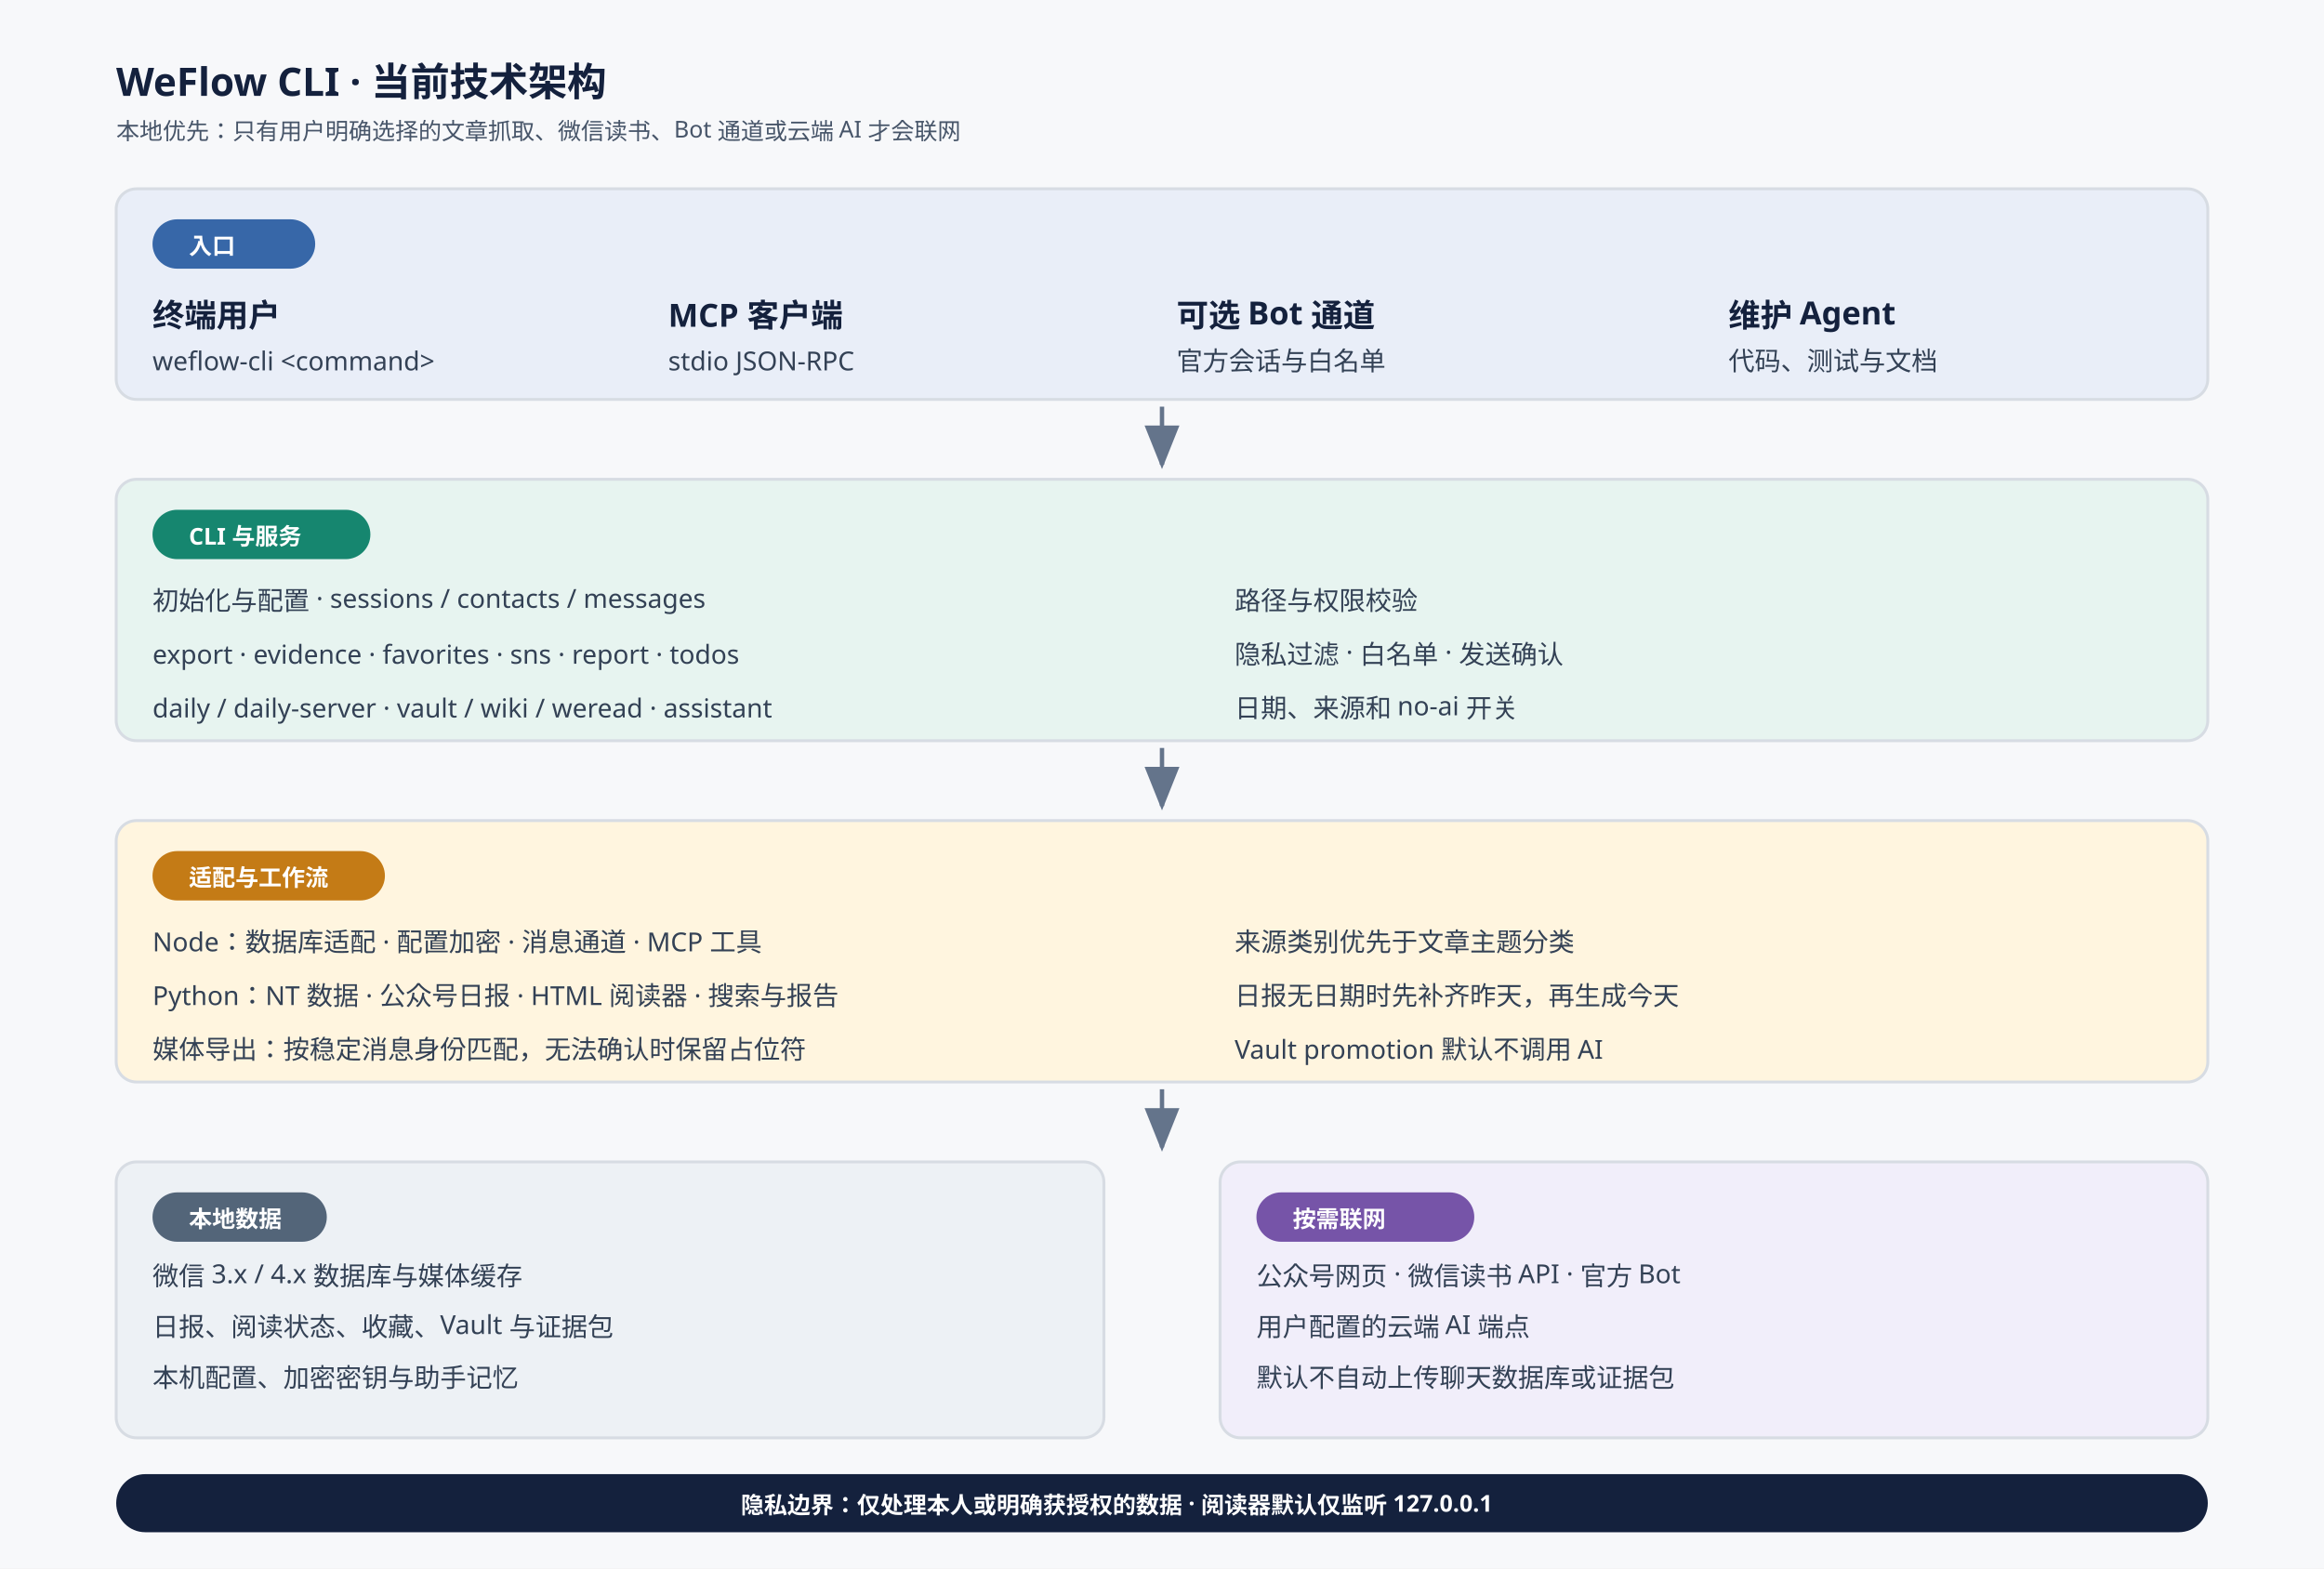
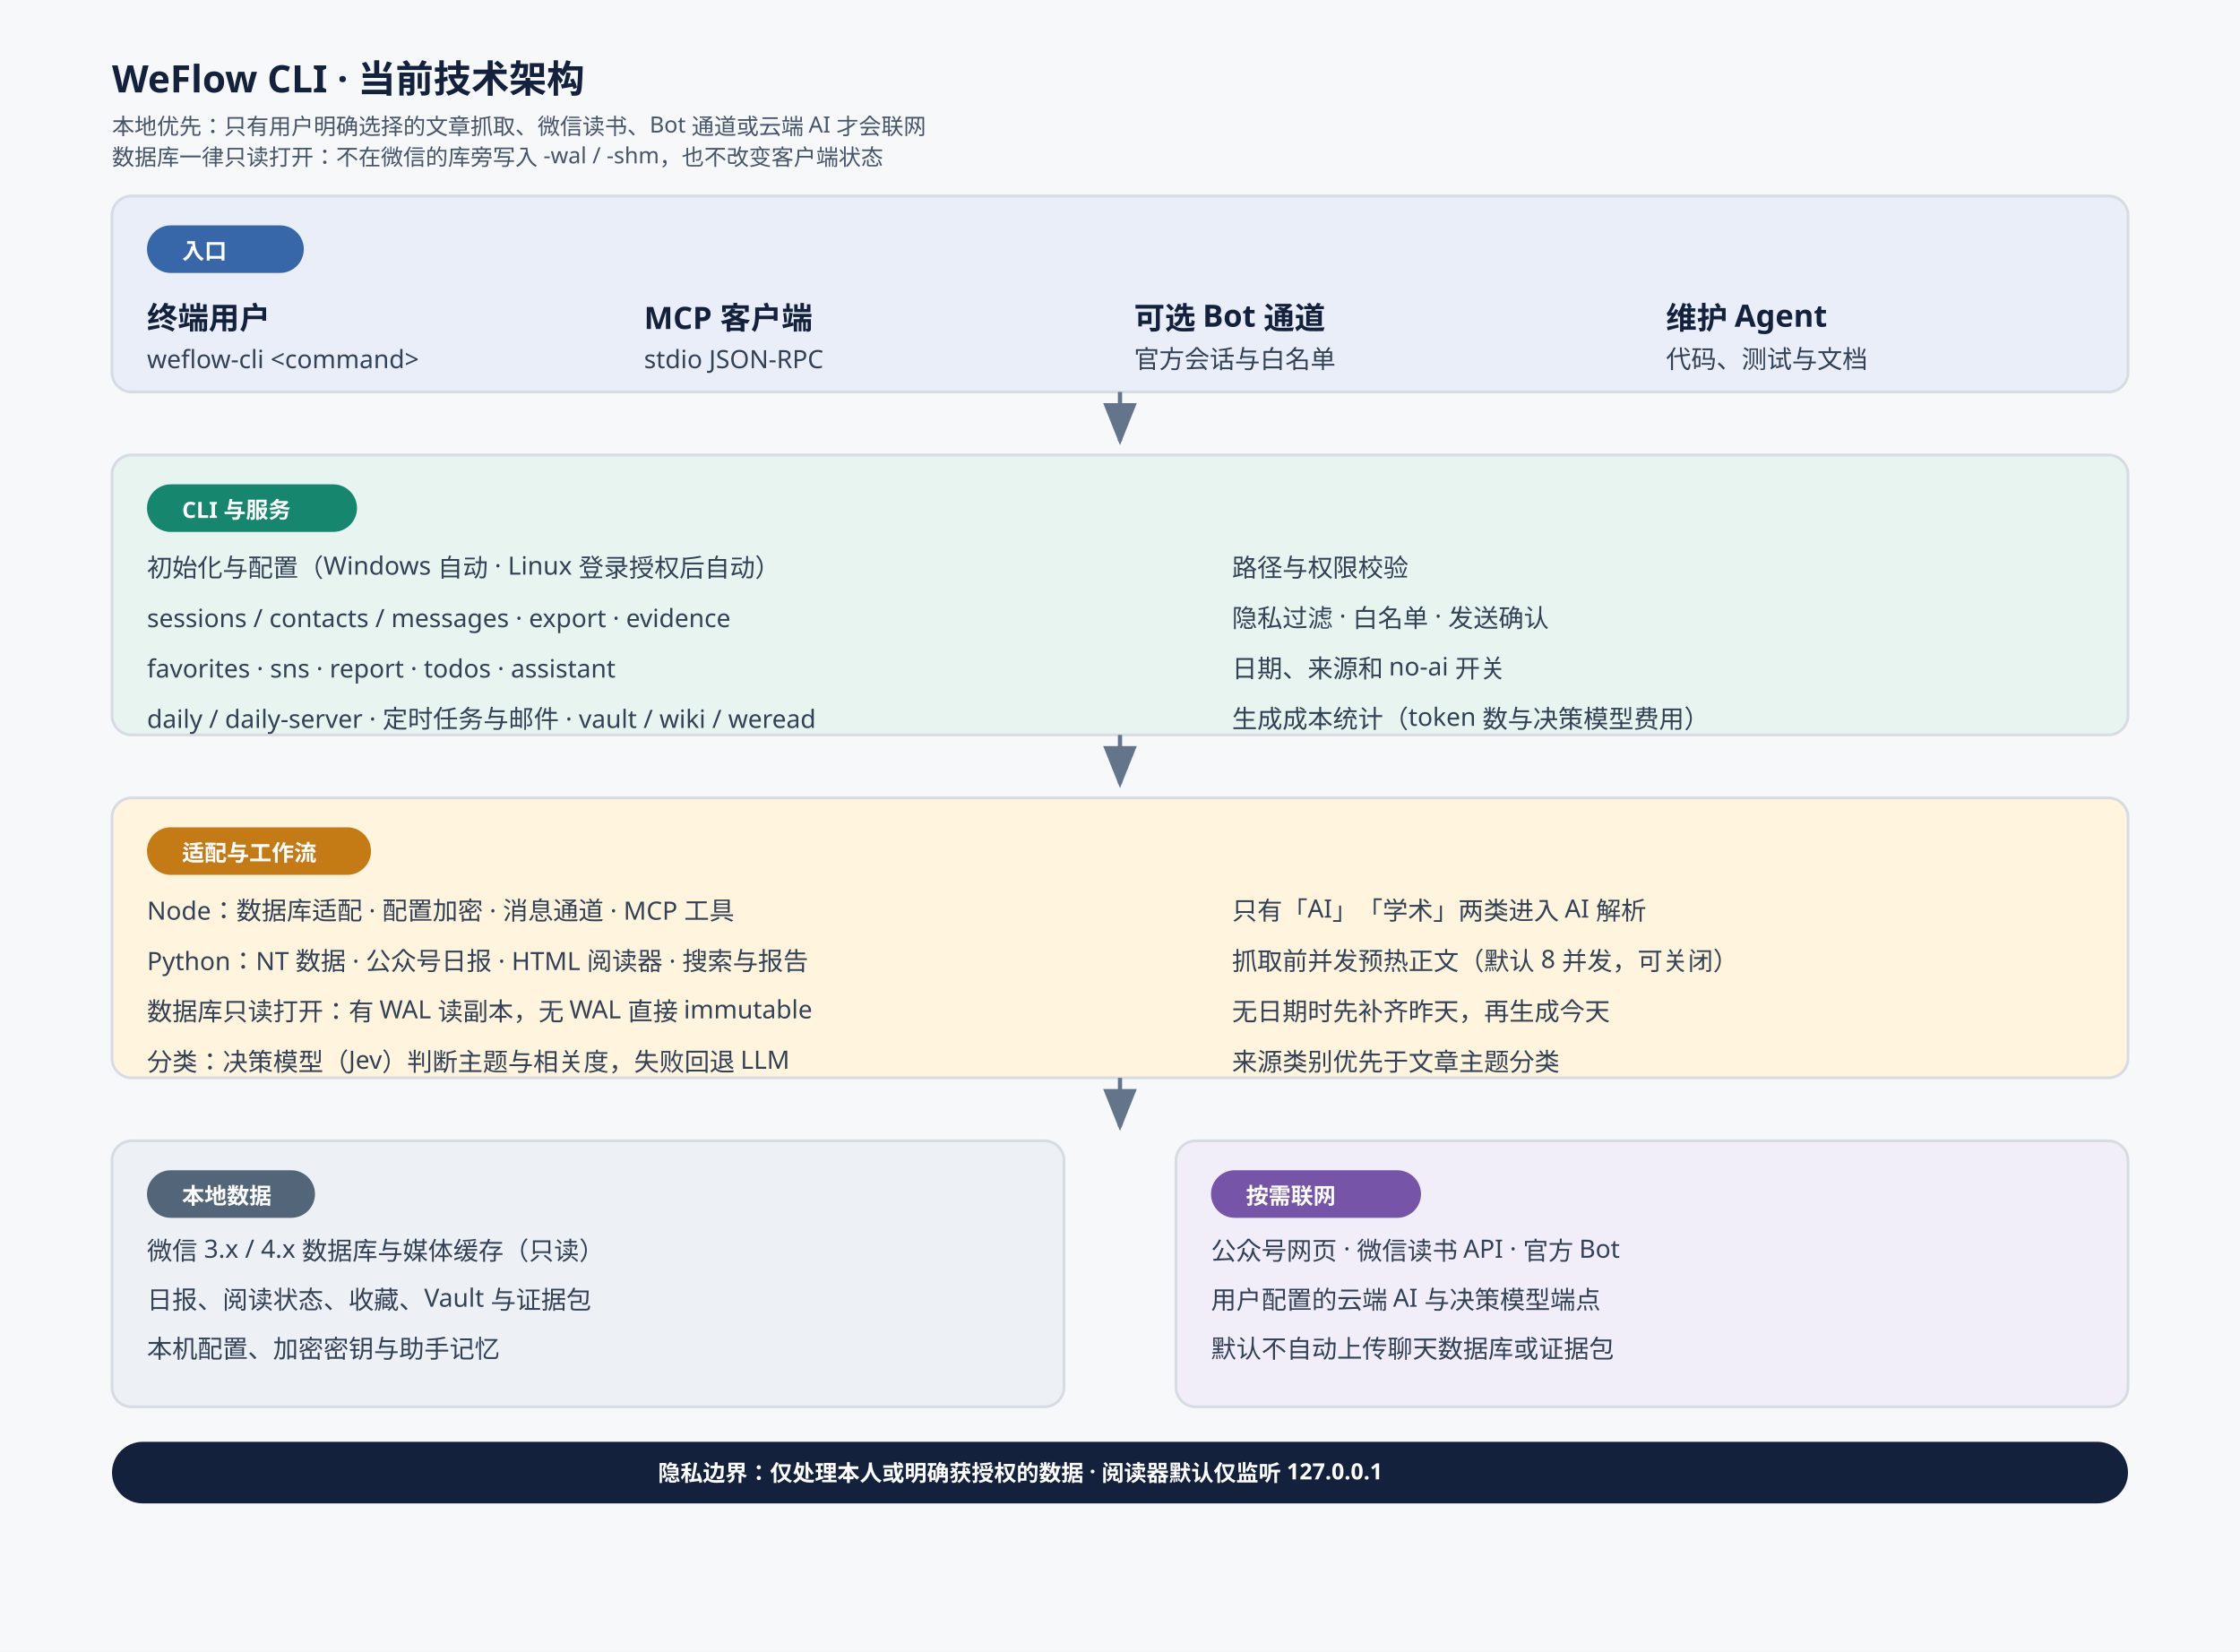
- <svg xmlns="http://www.w3.org/2000/svg" width="1600" height="1080" viewBox="0 0 1600 1080" role="img" aria-labelledby="title desc">
+ <svg xmlns="http://www.w3.org/2000/svg" width="1600" height="1180" viewBox="0 0 1600 1180" role="img" aria-labelledby="title desc">
  <defs>
    <style>
      .bg { fill: #f7f8fa; }
      .panel { stroke: #d7dce3; stroke-width: 2; rx: 14; }
      .title { font: 700 27px "Segoe UI", "Microsoft YaHei", sans-serif; fill: #14213d; }
      .label { font: 600 22px "Segoe UI", "Microsoft YaHei", sans-serif; fill: #14213d; }
      .body { font: 18px "Segoe UI", "Microsoft YaHei", sans-serif; fill: #334155; }
      .small { font: 16px "Segoe UI", "Microsoft YaHei", sans-serif; fill: #475569; }
      .tag { font: 700 16px "Segoe UI", "Microsoft YaHei", sans-serif; fill: #ffffff; }
      .arrow { stroke: #64748b; stroke-width: 3; marker-end: url(#arrowhead); }
    </style>
    <marker id="arrowhead" markerWidth="10" markerHeight="8" refX="9" refY="4" orient="auto">
      <path d="M0,0 L10,4 L0,8 Z" fill="#64748b" />
    </marker>
  </defs>
-   <rect class="bg" width="1600" height="1080" />
+   <rect class="bg" width="1600" height="1180" />
  <text class="title" x="80" y="66">WeFlow CLI · 当前技术架构</text>
  <text class="small" x="80" y="96">本地优先：只有用户明确选择的文章抓取、微信读书、Bot 通道或云端 AI 才会联网</text>
-   <rect class="panel" x="80" y="130" width="1440" height="145" fill="#e9eef8" />
-   <rect x="105" y="151" width="112" height="34" rx="17" fill="#3767a8" />
-   <text class="tag" x="130" y="175">入口</text>
-   <text class="label" x="105" y="225">终端用户</text>
-   <text class="body" x="105" y="255">weflow-cli &lt;command&gt;</text>
-   <text class="label" x="460" y="225">MCP 客户端</text>
-   <text class="body" x="460" y="255">stdio JSON-RPC</text>
-   <text class="label" x="810" y="225">可选 Bot 通道</text>
-   <text class="body" x="810" y="255">官方会话与白名单</text>
-   <text class="label" x="1190" y="225">维护 Agent</text>
-   <text class="body" x="1190" y="255">代码、测试与文档</text>
-   <line class="arrow" x1="800" y1="280" x2="800" y2="320" />
-   <rect class="panel" x="80" y="330" width="1440" height="180" fill="#e7f4f0" />
-   <rect x="105" y="351" width="150" height="34" rx="17" fill="#16866f" />
-   <text class="tag" x="130" y="375">CLI 与服务</text>
-   <text class="body" x="105" y="420">初始化与配置 · sessions / contacts / messages</text>
-   <text class="body" x="105" y="457">export · evidence · favorites · sns · report · todos</text>
-   <text class="body" x="105" y="494">daily / daily-server · vault / wiki / weread · assistant</text>
-   <text class="body" x="850" y="420">路径与权限校验</text>
-   <text class="body" x="850" y="457">隐私过滤 · 白名单 · 发送确认</text>
-   <text class="body" x="850" y="494">日期、来源和 no-ai 开关</text>
-   <line class="arrow" x1="800" y1="515" x2="800" y2="555" />
-   <rect class="panel" x="80" y="565" width="1440" height="180" fill="#fff5df" />
-   <rect x="105" y="586" width="160" height="34" rx="17" fill="#c47b16" />
-   <text class="tag" x="130" y="610">适配与工作流</text>
-   <text class="body" x="105" y="655">Node：数据库适配 · 配置加密 · 消息通道 · MCP 工具</text>
-   <text class="body" x="105" y="692">Python：NT 数据 · 公众号日报 · HTML 阅读器 · 搜索与报告</text>
-   <text class="body" x="105" y="729">媒体导出：按稳定消息身份匹配，无法确认时保留占位符</text>
-   <text class="body" x="850" y="655">来源类别优先于文章主题分类</text>
-   <text class="body" x="850" y="692">日报无日期时先补齐昨天，再生成今天</text>
-   <text class="body" x="850" y="729">Vault promotion 默认不调用 AI</text>
-   <line class="arrow" x1="800" y1="750" x2="800" y2="790" />
-   <rect class="panel" x="80" y="800" width="680" height="190" fill="#edf1f5" />
-   <rect x="105" y="821" width="120" height="34" rx="17" fill="#536579" />
-   <text class="tag" x="130" y="845">本地数据</text>
-   <text class="body" x="105" y="885">微信 3.x / 4.x 数据库与媒体缓存</text>
-   <text class="body" x="105" y="920">日报、阅读状态、收藏、Vault 与证据包</text>
-   <text class="body" x="105" y="955">本机配置、加密密钥与助手记忆</text>
-   <rect class="panel" x="840" y="800" width="680" height="190" fill="#f1eefa" />
-   <rect x="865" y="821" width="150" height="34" rx="17" fill="#7654a8" />
-   <text class="tag" x="890" y="845">按需联网</text>
-   <text class="body" x="865" y="885">公众号网页 · 微信读书 API · 官方 Bot</text>
-   <text class="body" x="865" y="920">用户配置的云端 AI 端点</text>
-   <text class="body" x="865" y="955">默认不自动上传聊天数据库或证据包</text>
-   <rect x="80" y="1015" width="1440" height="40" rx="20" fill="#14213d" />
-   <text class="tag" x="510" y="1042">隐私边界：仅处理本人或明确获授权的数据 · 阅读器默认仅监听 127.0.0.1</text>
+   <text class="small" x="80" y="118">数据库一律只读打开：不在微信的库旁写入 -wal / -shm，也不改变客户端状态</text>
+   <rect class="panel" x="80" y="140" width="1440" height="140" fill="#e9eef8" />
+   <rect x="105" y="161" width="112" height="34" rx="17" fill="#3767a8" />
+   <text class="tag" x="130" y="185">入口</text>
+   <text class="label" x="105" y="235">终端用户</text>
+   <text class="body" x="105" y="263">weflow-cli &lt;command&gt;</text>
+   <text class="label" x="460" y="235">MCP 客户端</text>
+   <text class="body" x="460" y="263">stdio JSON-RPC</text>
+   <text class="label" x="810" y="235">可选 Bot 通道</text>
+   <text class="body" x="810" y="263">官方会话与白名单</text>
+   <text class="label" x="1190" y="235">维护 Agent</text>
+   <text class="body" x="1190" y="263">代码、测试与文档</text>
+   <line class="arrow" x1="800" y1="280" x2="800" y2="315" />
+   <rect class="panel" x="80" y="325" width="1440" height="200" fill="#e7f4f0" />
+   <rect x="105" y="346" width="150" height="34" rx="17" fill="#16866f" />
+   <text class="tag" x="130" y="370">CLI 与服务</text>
+   <text class="body" x="105" y="412">初始化与配置（Windows 自动 · Linux 登录授权后自动）</text>
+   <text class="body" x="105" y="448">sessions / contacts / messages · export · evidence</text>
+   <text class="body" x="105" y="484">favorites · sns · report · todos · assistant</text>
+   <text class="body" x="105" y="520">daily / daily-server · 定时任务与邮件 · vault / wiki / weread</text>
+   <text class="body" x="880" y="412">路径与权限校验</text>
+   <text class="body" x="880" y="448">隐私过滤 · 白名单 · 发送确认</text>
+   <text class="body" x="880" y="484">日期、来源和 no-ai 开关</text>
+   <text class="body" x="880" y="520">生成成本统计（token 数与决策模型费用）</text>
+   <line class="arrow" x1="800" y1="525" x2="800" y2="560" />
+   <rect class="panel" x="80" y="570" width="1440" height="200" fill="#fff5df" />
+   <rect x="105" y="591" width="160" height="34" rx="17" fill="#c47b16" />
+   <text class="tag" x="130" y="615">适配与工作流</text>
+   <text class="body" x="105" y="657">Node：数据库适配 · 配置加密 · 消息通道 · MCP 工具</text>
+   <text class="body" x="105" y="693">Python：NT 数据 · 公众号日报 · HTML 阅读器 · 搜索与报告</text>
+   <text class="body" x="105" y="729">数据库只读打开：有 WAL 读副本，无 WAL 直接 immutable</text>
+   <text class="body" x="105" y="765">分类：决策模型（Jev）判断主题与相关度，失败回退 LLM</text>
+   <text class="body" x="880" y="657">只有「AI」「学术」两类进入 AI 解析</text>
+   <text class="body" x="880" y="693">抓取前并发预热正文（默认 8 并发，可关闭）</text>
+   <text class="body" x="880" y="729">无日期时先补齐昨天，再生成今天</text>
+   <text class="body" x="880" y="765">来源类别优先于文章主题分类</text>
+   <line class="arrow" x1="800" y1="770" x2="800" y2="805" />
+   <rect class="panel" x="80" y="815" width="680" height="190" fill="#edf1f5" />
+   <rect x="105" y="836" width="120" height="34" rx="17" fill="#536579" />
+   <text class="tag" x="130" y="860">本地数据</text>
+   <text class="body" x="105" y="900">微信 3.x / 4.x 数据库与媒体缓存（只读）</text>
+   <text class="body" x="105" y="935">日报、阅读状态、收藏、Vault 与证据包</text>
+   <text class="body" x="105" y="970">本机配置、加密密钥与助手记忆</text>
+   <rect class="panel" x="840" y="815" width="680" height="190" fill="#f1eefa" />
+   <rect x="865" y="836" width="150" height="34" rx="17" fill="#7654a8" />
+   <text class="tag" x="890" y="860">按需联网</text>
+   <text class="body" x="865" y="900">公众号网页 · 微信读书 API · 官方 Bot</text>
+   <text class="body" x="865" y="935">用户配置的云端 AI 与决策模型端点</text>
+   <text class="body" x="865" y="970">默认不自动上传聊天数据库或证据包</text>
+   <rect x="80" y="1030" width="1440" height="44" rx="22" fill="#14213d" />
+   <text class="tag" x="470" y="1058">隐私边界：仅处理本人或明确获授权的数据 · 阅读器默认仅监听 127.0.0.1</text>
</svg>
